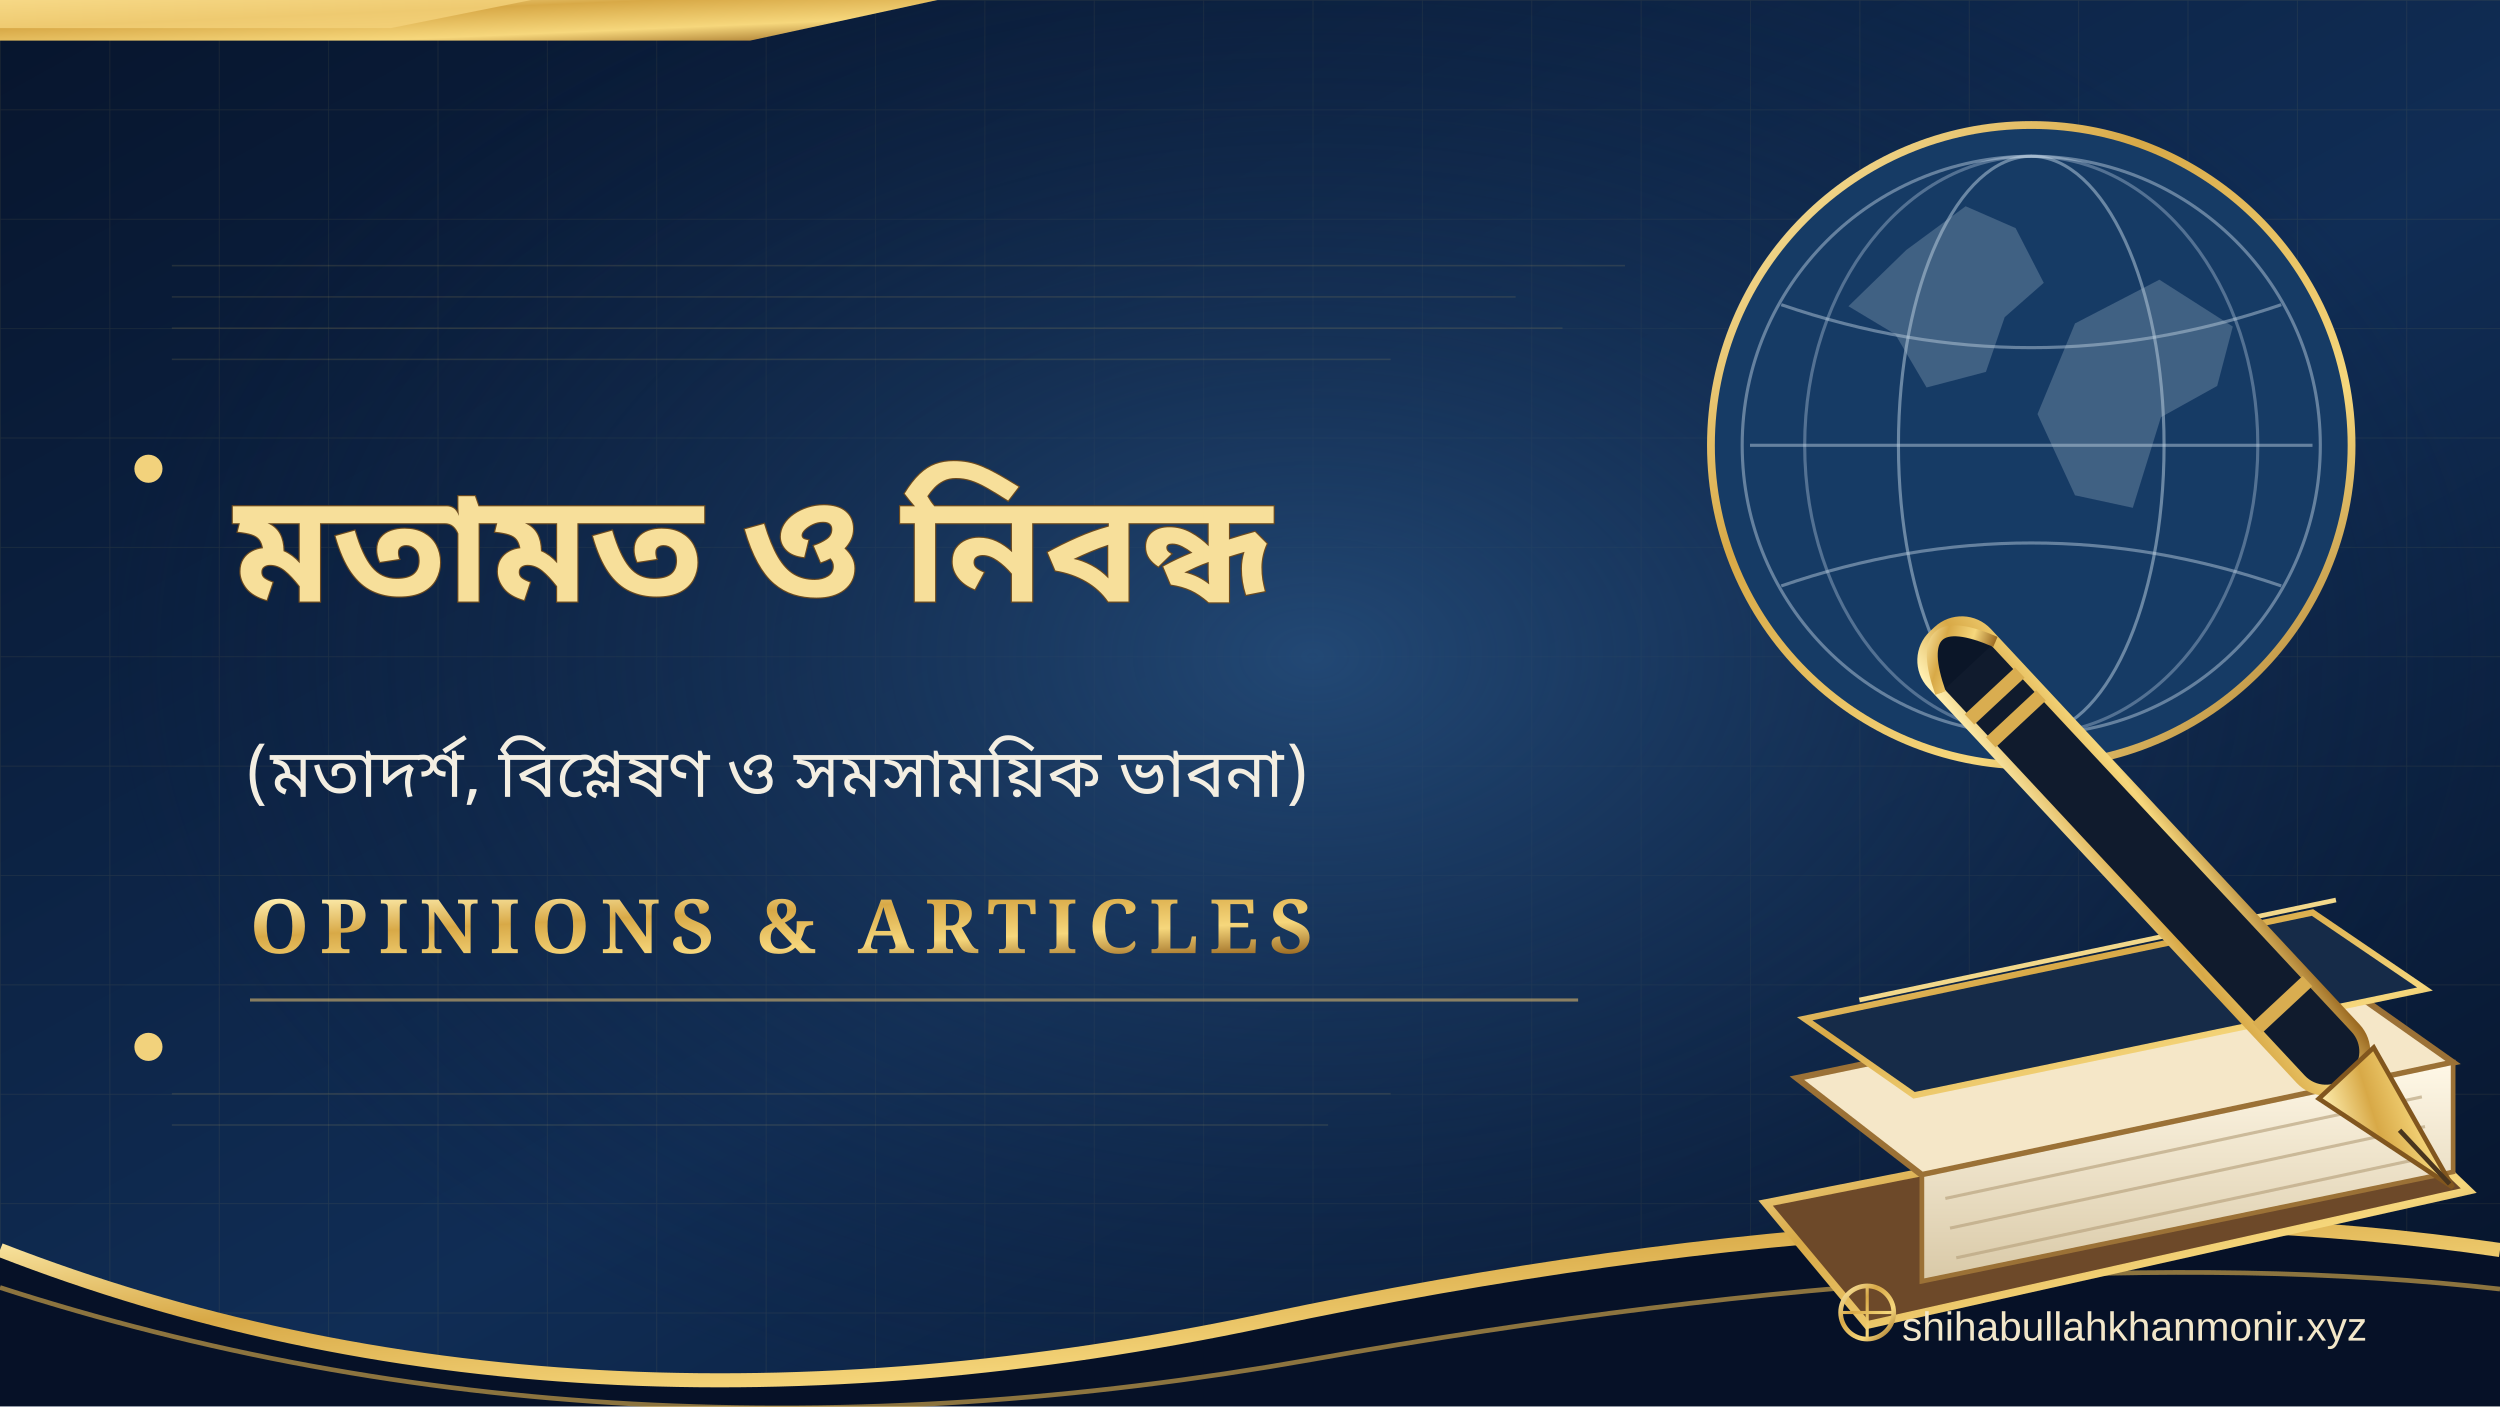
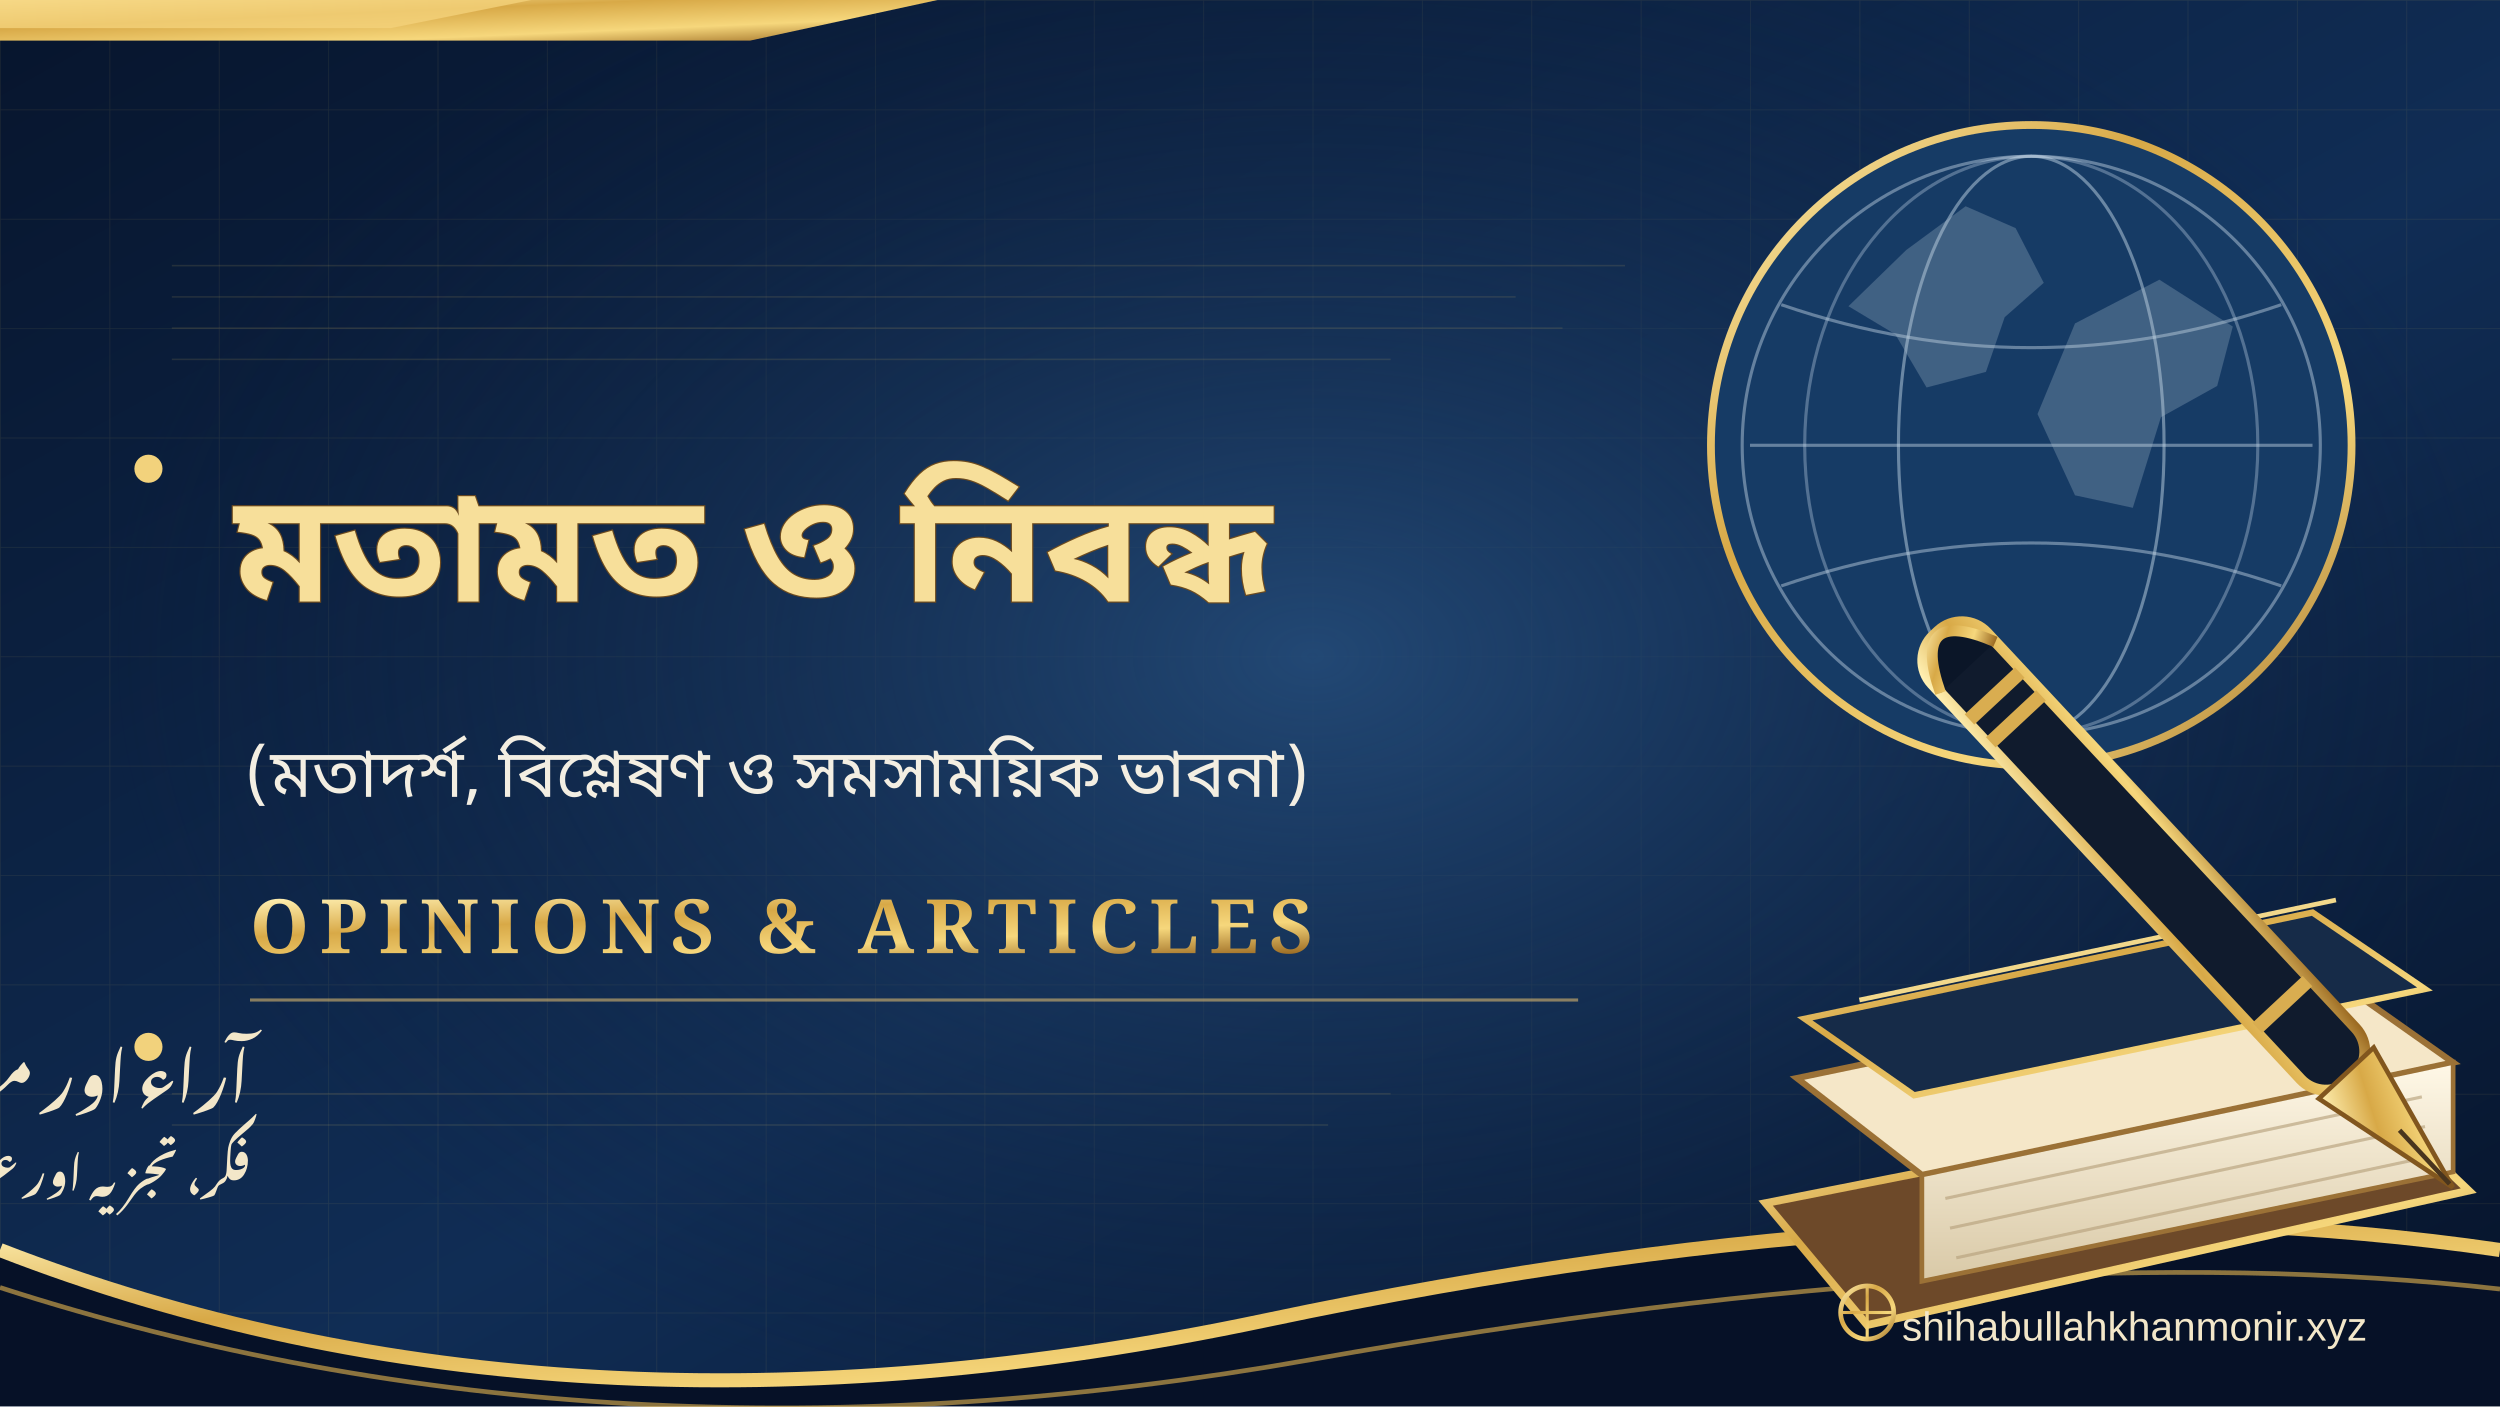
<svg xmlns="http://www.w3.org/2000/svg" width="1600" height="900" viewBox="0 0 1600 900" role="img" aria-labelledby="title desc">
  <defs>
    <linearGradient id="bg" x2="1" y2="1">
      <stop stop-color="#07152d" />
      <stop offset=".55" stop-color="#102d55" />
      <stop offset="1" stop-color="#061329" />
    </linearGradient>
    <radialGradient id="glow">
      <stop stop-color="#244b78" stop-opacity=".9" />
      <stop offset="1" stop-color="#10213d" stop-opacity="0" />
    </radialGradient>
    <linearGradient id="gold" x2="1" y2="1">
      <stop stop-color="#fff0b2" />
      <stop offset=".35" stop-color="#d8a947" />
      <stop offset=".7" stop-color="#f6d77c" />
      <stop offset="1" stop-color="#9b6a22" />
    </linearGradient>
    <linearGradient id="paper" x2="0" y2="1">
      <stop stop-color="#fff8e7" />
      <stop offset="1" stop-color="#d9c9a7" />
    </linearGradient>
    <pattern id="grid" width="70" height="70" patternUnits="userSpaceOnUse">
      <path d="M70 0H0V70" fill="none" stroke="#d7b45f" stroke-opacity=".10" stroke-width="1" />
    </pattern>
    <filter id="shadow" x="-30%" y="-30%" width="160%" height="160%">
      <feGaussianBlur stdDeviation="13" />
    </filter>
  </defs>
  <rect width="1600" height="900" fill="url(#bg)" />
  <rect width="1600" height="900" fill="url(#grid)" />
  <ellipse cx="840" cy="420" rx="770" ry="510" fill="url(#glow)" />
  <path d="M0 0H600L480 26H0Z" fill="url(#gold)" />
  <path d="M0 0H340L250 18H0Z" fill="#f4d27b" opacity=".8" />
  <path d="M0 800Q360 940 810 845T1600 800V900H0Z" fill="#061127" />
  <path d="M0 800Q360 940 810 845T1600 800" fill="none" stroke="url(#gold)" stroke-width="9" />
  <path d="M0 824Q390 950 840 870T1600 825" fill="none" stroke="#d4a94c" stroke-width="3" opacity=".65" />
  <g stroke="#d9b65f" opacity=".13">
    <path d="M110 170H1040M110 190H970M110 210H1000M110 230H890" />
    <path d="M110 700H890M110 720H850" />
  </g>
  <g transform="translate(1300 285)">
    <circle r="205" fill="#163b65" stroke="url(#gold)" stroke-width="5" />
    <circle r="185" fill="none" stroke="#c7d8e8" stroke-opacity=".45" stroke-width="2" />
    <ellipse rx="85" ry="185" fill="none" stroke="#c7d8e8" stroke-opacity=".48" stroke-width="2" />
    <ellipse rx="145" ry="185" fill="none" stroke="#c7d8e8" stroke-opacity=".35" stroke-width="2" />
    <path d="M-180 0H180M-160 -90Q0 -35 160 -90M-160 90Q0 35 160 90" fill="none" stroke="#c7d8e8" stroke-opacity=".45" stroke-width="2" />
    <path d="M-80 -125l38 -28 32 14 18 35-25 22-12 35-38 10-20-34-30-18zM28 -78l54 -28 47 30-10 38-36 20-18 58-37-8-24-52z" fill="#b9cbd9" opacity=".26" />
  </g>
  <g transform="translate(1160 670)">
    <path d="M-30 100L350 25L420 92L35 178Z" fill="#6d4929" stroke="url(#gold)" stroke-width="5" />
    <path d="M-10 20L325 -50L410 10L70 82Z" fill="#f5e7c8" stroke="#9b7136" stroke-width="4" />
    <path d="M70 82L410 10V80L70 150Z" fill="url(#paper)" stroke="#9b7136" stroke-width="3" />
    <path d="M85 97L390 32M88 116L392 51M92 135L396 70" stroke="#b7a27d" stroke-width="2" opacity=".65" />
    <path d="M-5 -18L320 -86L392 -37L65 31Z" fill="#162b48" stroke="url(#gold)" stroke-width="4" />
    <path d="M30 -30L335 -94" stroke="#f2d88b" stroke-width="3" />
  </g>
  <g transform="translate(1430 610) rotate(-43)">
    <rect x="-24" y="-280" width="48" height="390" rx="22" fill="#101b2d" stroke="url(#gold)" stroke-width="7" />
    <path d="M-22 -225H22M-22 -205H22M-22 45H22" stroke="#d9ad50" stroke-width="9" />
    <path d="M-24 -250Q0 -305 24 -250" fill="#0b1628" stroke="url(#gold)" stroke-width="7" />
    <path d="M-24 105L0 205L24 105Z" fill="url(#gold)" stroke="#81561e" stroke-width="3" />
    <path d="M0 155V202" stroke="#49351e" stroke-width="3" />
  </g>
  <path d="M95 300V670" stroke="url(#gold)" stroke-width="5" />
  <circle cx="95" cy="300" r="9" fill="#f2d27c" />
  <circle cx="95" cy="670" r="9" fill="#f2d27c" />
  <g font-family="'Noto Sans Bengali','Hind Siliguri',sans-serif" text-anchor="start">
    <text x="150" y="385" font-size="98" font-weight="800" fill="#f7df9a" stroke="#6c4a1e" stroke-width="1.5" paint-order="stroke">মতামত ও নিবন্ধ</text>
    <path d="M150 425H1050" stroke="url(#gold)" stroke-width="5" />
    <text x="155" y="510" font-size="43" font-weight="500" fill="#f3eee2">(মতাদর্শ, বিশ্লেষণ ও সমসাময়িক ভাবনা)</text>
  </g>
  <text x="160" y="610" font-family="Georgia,serif" font-size="48" letter-spacing="7" font-weight="700" fill="url(#gold)">OPINIONS &amp; ARTICLES</text>
  <path d="M160 640H1010" stroke="#d8b66e" stroke-opacity=".6" stroke-width="2" />
+   <g font-family="system-ui,'Noto Nastaliq Urdu',Tahoma,serif" fill="#f3e7c9" text-anchor="start">
+     <text x="160" y="710" font-size="42" direction="rtl">آراء اور مضامین</text>
+     <text x="160" y="765" font-size="29" direction="rtl">فکر، تجزیہ اور عصری خیالات</text>
+   </g>
  <g font-family="Arial,sans-serif" font-size="26" fill="#f3e7c9" text-anchor="end">
    <text x="1515" y="858">shihabullahkhanmonir.xyz</text>
  </g>
  <circle cx="1195" cy="840" r="17" fill="none" stroke="url(#gold)" stroke-width="3" />
  <path d="M1178 840H1212M1195 823V857" stroke="url(#gold)" stroke-width="2" />
</svg>
